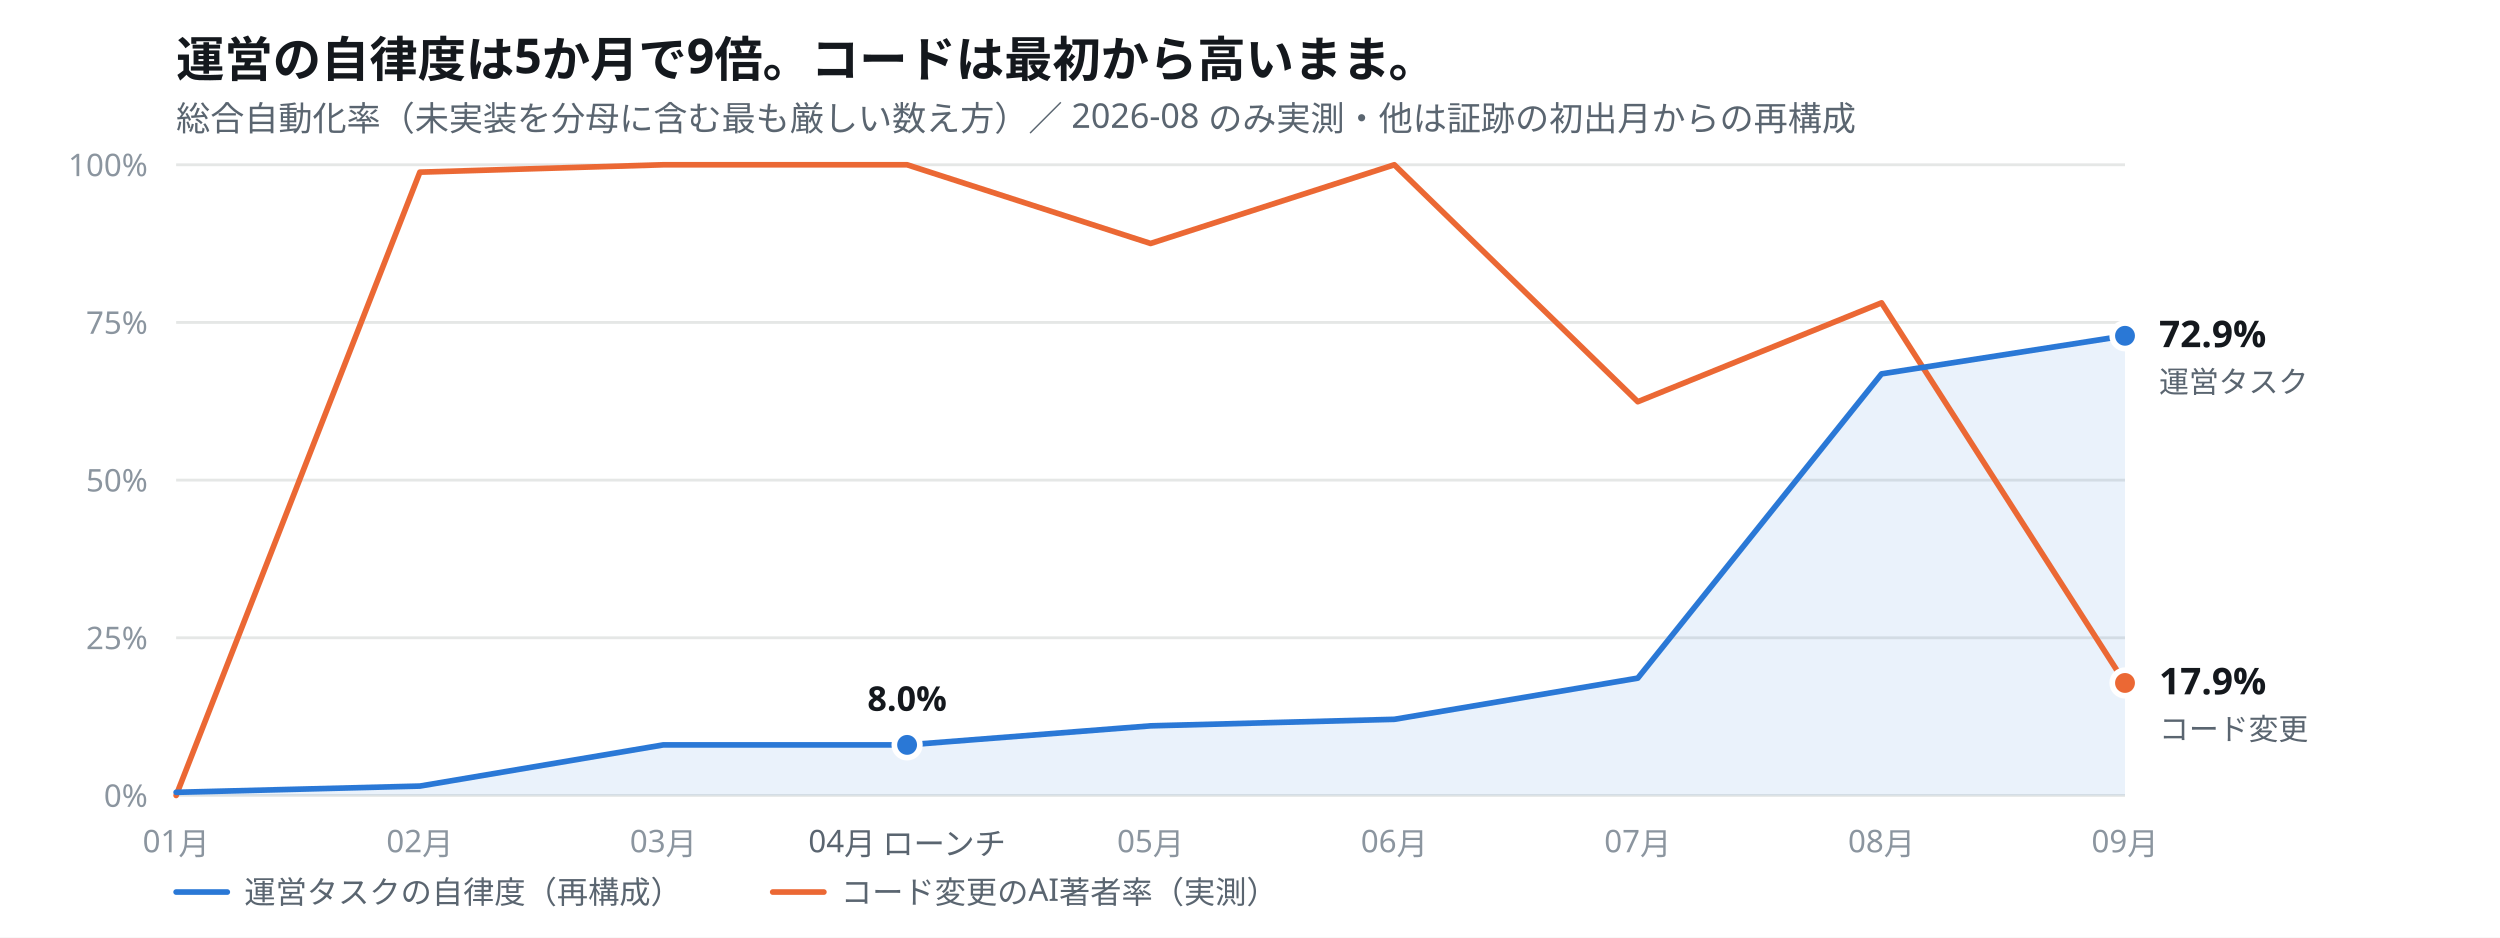
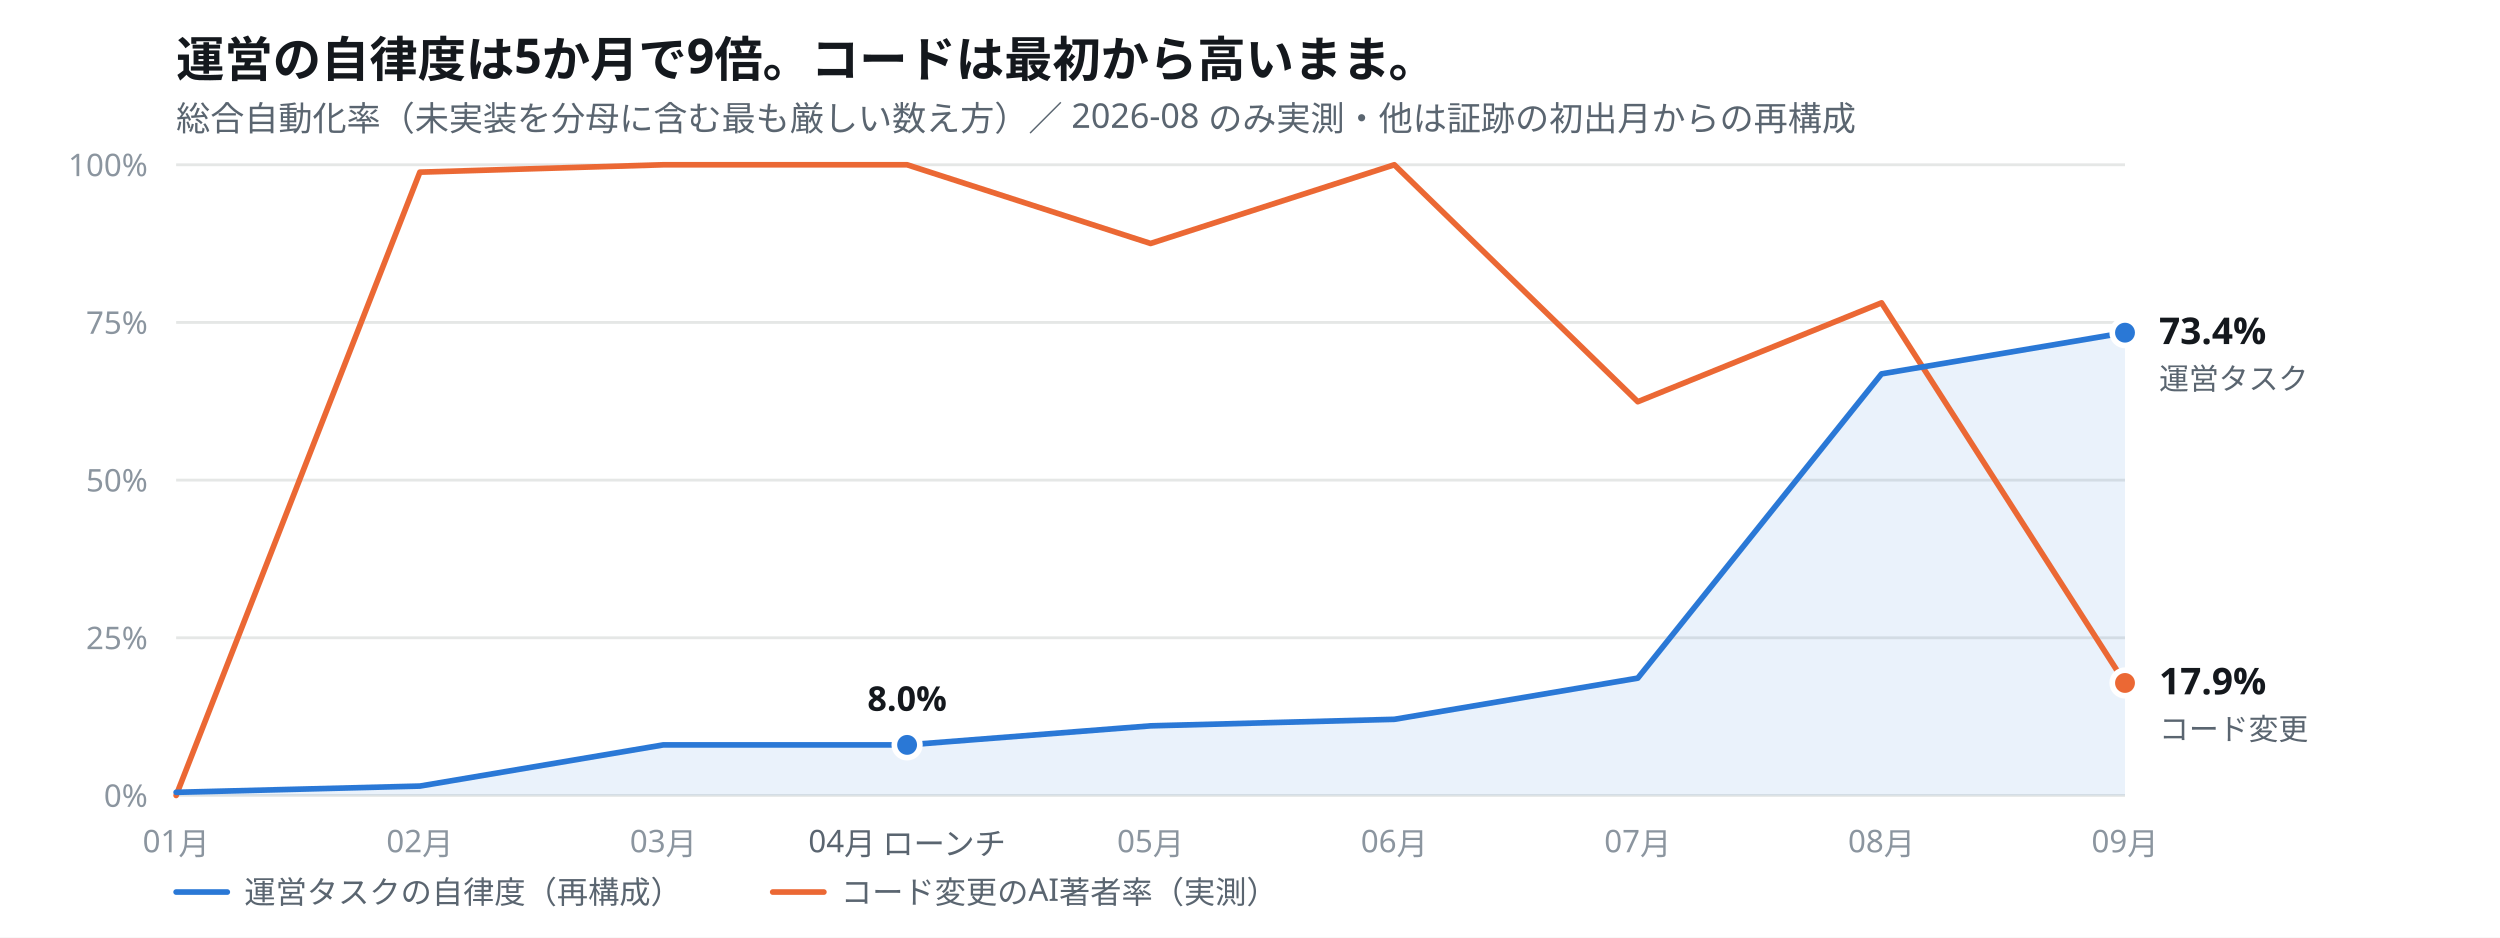
<svg xmlns="http://www.w3.org/2000/svg" viewBox="0 0 880 330" width="880" height="330" font-family="'Zen Kaku Gothic New','Hiragino Sans','Noto Sans JP',sans-serif" role="img" aria-label="運営タスクの自律度とコード変更のAI比率の月次推移">
  <rect width="880" height="330" fill="#ffffff" />
  <text x="62" y="27" fill="#14181d" font-size="17" font-weight="700">運営の自律度は5か月で9倍。コードは最初から高いまま。</text>
  <text x="62" y="46" fill="#5a6570" font-size="12">総合自動化率（未実装を分母に含む最も厳しい数え方）／ 2026-08 のみ実測・他は証跡の初出月からの再構成</text>
  <line x1="62" y1="280.0" x2="748" y2="280.0" stroke="#e5e7e6" stroke-width="1" />
  <text x="52" y="284.0" fill="#8b959f" font-size="11" text-anchor="end" font-variant-numeric="tabular-nums">0%</text>
  <line x1="62" y1="224.5" x2="748" y2="224.5" stroke="#e5e7e6" stroke-width="1" />
  <text x="52" y="228.5" fill="#8b959f" font-size="11" text-anchor="end" font-variant-numeric="tabular-nums">25%</text>
  <line x1="62" y1="169.0" x2="748" y2="169.0" stroke="#e5e7e6" stroke-width="1" />
  <text x="52" y="173.0" fill="#8b959f" font-size="11" text-anchor="end" font-variant-numeric="tabular-nums">50%</text>
  <line x1="62" y1="113.5" x2="748" y2="113.5" stroke="#e5e7e6" stroke-width="1" />
  <text x="52" y="117.5" fill="#8b959f" font-size="11" text-anchor="end" font-variant-numeric="tabular-nums">75%</text>
  <line x1="62" y1="58.0" x2="748" y2="58.0" stroke="#e5e7e6" stroke-width="1" />
  <text x="52" y="62.0" fill="#8b959f" font-size="11" text-anchor="end" font-variant-numeric="tabular-nums">100%</text>
  <text x="62.0" y="300" fill="#8b959f" font-size="11" text-anchor="middle">01月</text>
  <text x="147.8" y="300" fill="#8b959f" font-size="11" text-anchor="middle">02月</text>
  <text x="233.5" y="300" fill="#8b959f" font-size="11" text-anchor="middle">03月</text>
  <text x="319.3" y="300" fill="#5a6570" font-size="11" text-anchor="middle">04月 ローンチ</text>
  <text x="405.0" y="300" fill="#8b959f" font-size="11" text-anchor="middle">05月</text>
  <text x="490.8" y="300" fill="#8b959f" font-size="11" text-anchor="middle">06月</text>
  <text x="576.5" y="300" fill="#8b959f" font-size="11" text-anchor="middle">07月</text>
  <text x="662.3" y="300" fill="#8b959f" font-size="11" text-anchor="middle">08月</text>
  <text x="748.0" y="300" fill="#8b959f" font-size="11" text-anchor="middle">09月</text>
-   <polygon points="62,280 62.0,278.9 147.8,276.7 233.5,262.2 319.3,262.2 405.0,255.5 490.8,253.2 576.5,238.7 662.3,131.6 748.0,118.2 748,280" fill="#2a78d6" fill-opacity="0.1" />
+   <polygon points="62,280 62.0,278.9 147.8,276.7 233.5,262.2 319.3,262.2 405.0,255.5 490.8,253.2 576.5,238.7 662.3,131.6 748.0,117.1 748,280" fill="#2a78d6" fill-opacity="0.1" />
  <polyline points="62.0,280.0 147.8,60.6 233.5,58.0 319.3,58.0 405.0,85.7 490.8,58.0 576.5,141.4 662.3,106.6 748.0,240.4" fill="none" stroke="#eb6834" stroke-width="2" stroke-linejoin="round" stroke-linecap="round" />
-   <polyline points="62.0,278.9 147.8,276.7 233.5,262.2 319.3,262.2 405.0,255.5 490.8,253.2 576.5,238.7 662.3,131.6 748.0,118.2" fill="none" stroke="#2a78d6" stroke-width="2" stroke-linejoin="round" stroke-linecap="round" />
-   <circle cx="748.0" cy="118.2" r="4.5" fill="#2a78d6" stroke="#ffffff" stroke-width="2" />
+   <polyline points="62.0,278.9 147.8,276.7 233.5,262.2 319.3,262.2 405.0,255.5 490.8,253.2 576.5,238.7 662.3,131.6 748.0,117.1" fill="none" stroke="#2a78d6" stroke-width="2" stroke-linejoin="round" stroke-linecap="round" />
+   <circle cx="748.0" cy="117.1" r="4.5" fill="#2a78d6" stroke="#ffffff" stroke-width="2" />
  <circle cx="748.0" cy="240.4" r="4.5" fill="#eb6834" stroke="#ffffff" stroke-width="2" />
  <circle cx="319.3" cy="262.2" r="4.5" fill="#2a78d6" stroke="#ffffff" stroke-width="2" />
-   <text x="760" y="122.2" fill="#14181d" font-size="13" font-weight="700" font-variant-numeric="tabular-nums">72.9%</text>
-   <text x="760" y="138.2" fill="#5a6570" font-size="10.5">運営タスク</text>
+   <text x="760" y="121.1" fill="#14181d" font-size="13" font-weight="700" font-variant-numeric="tabular-nums">73.4%</text>
+   <text x="760" y="137.1" fill="#5a6570" font-size="10.5">運営タスク</text>
  <text x="760" y="244.4" fill="#14181d" font-size="13" font-weight="700" font-variant-numeric="tabular-nums">17.9%</text>
  <text x="760" y="260.4" fill="#5a6570" font-size="10.5">コード変更</text>
  <text x="319.3" y="250.2" fill="#14181d" font-size="12" font-weight="700" text-anchor="middle" font-variant-numeric="tabular-nums">8.0%</text>
  <line x1="62" y1="314" x2="80" y2="314" stroke="#2a78d6" stroke-width="2" stroke-linecap="round" />
  <text x="86" y="318" fill="#5a6570" font-size="11">運営タスクの自律度（再構成）</text>
  <line x1="272" y1="314" x2="290" y2="314" stroke="#eb6834" stroke-width="2" stroke-linecap="round" />
  <text x="296" y="318" fill="#5a6570" font-size="11">コード変更のAI著者率（実測）</text>
</svg>
